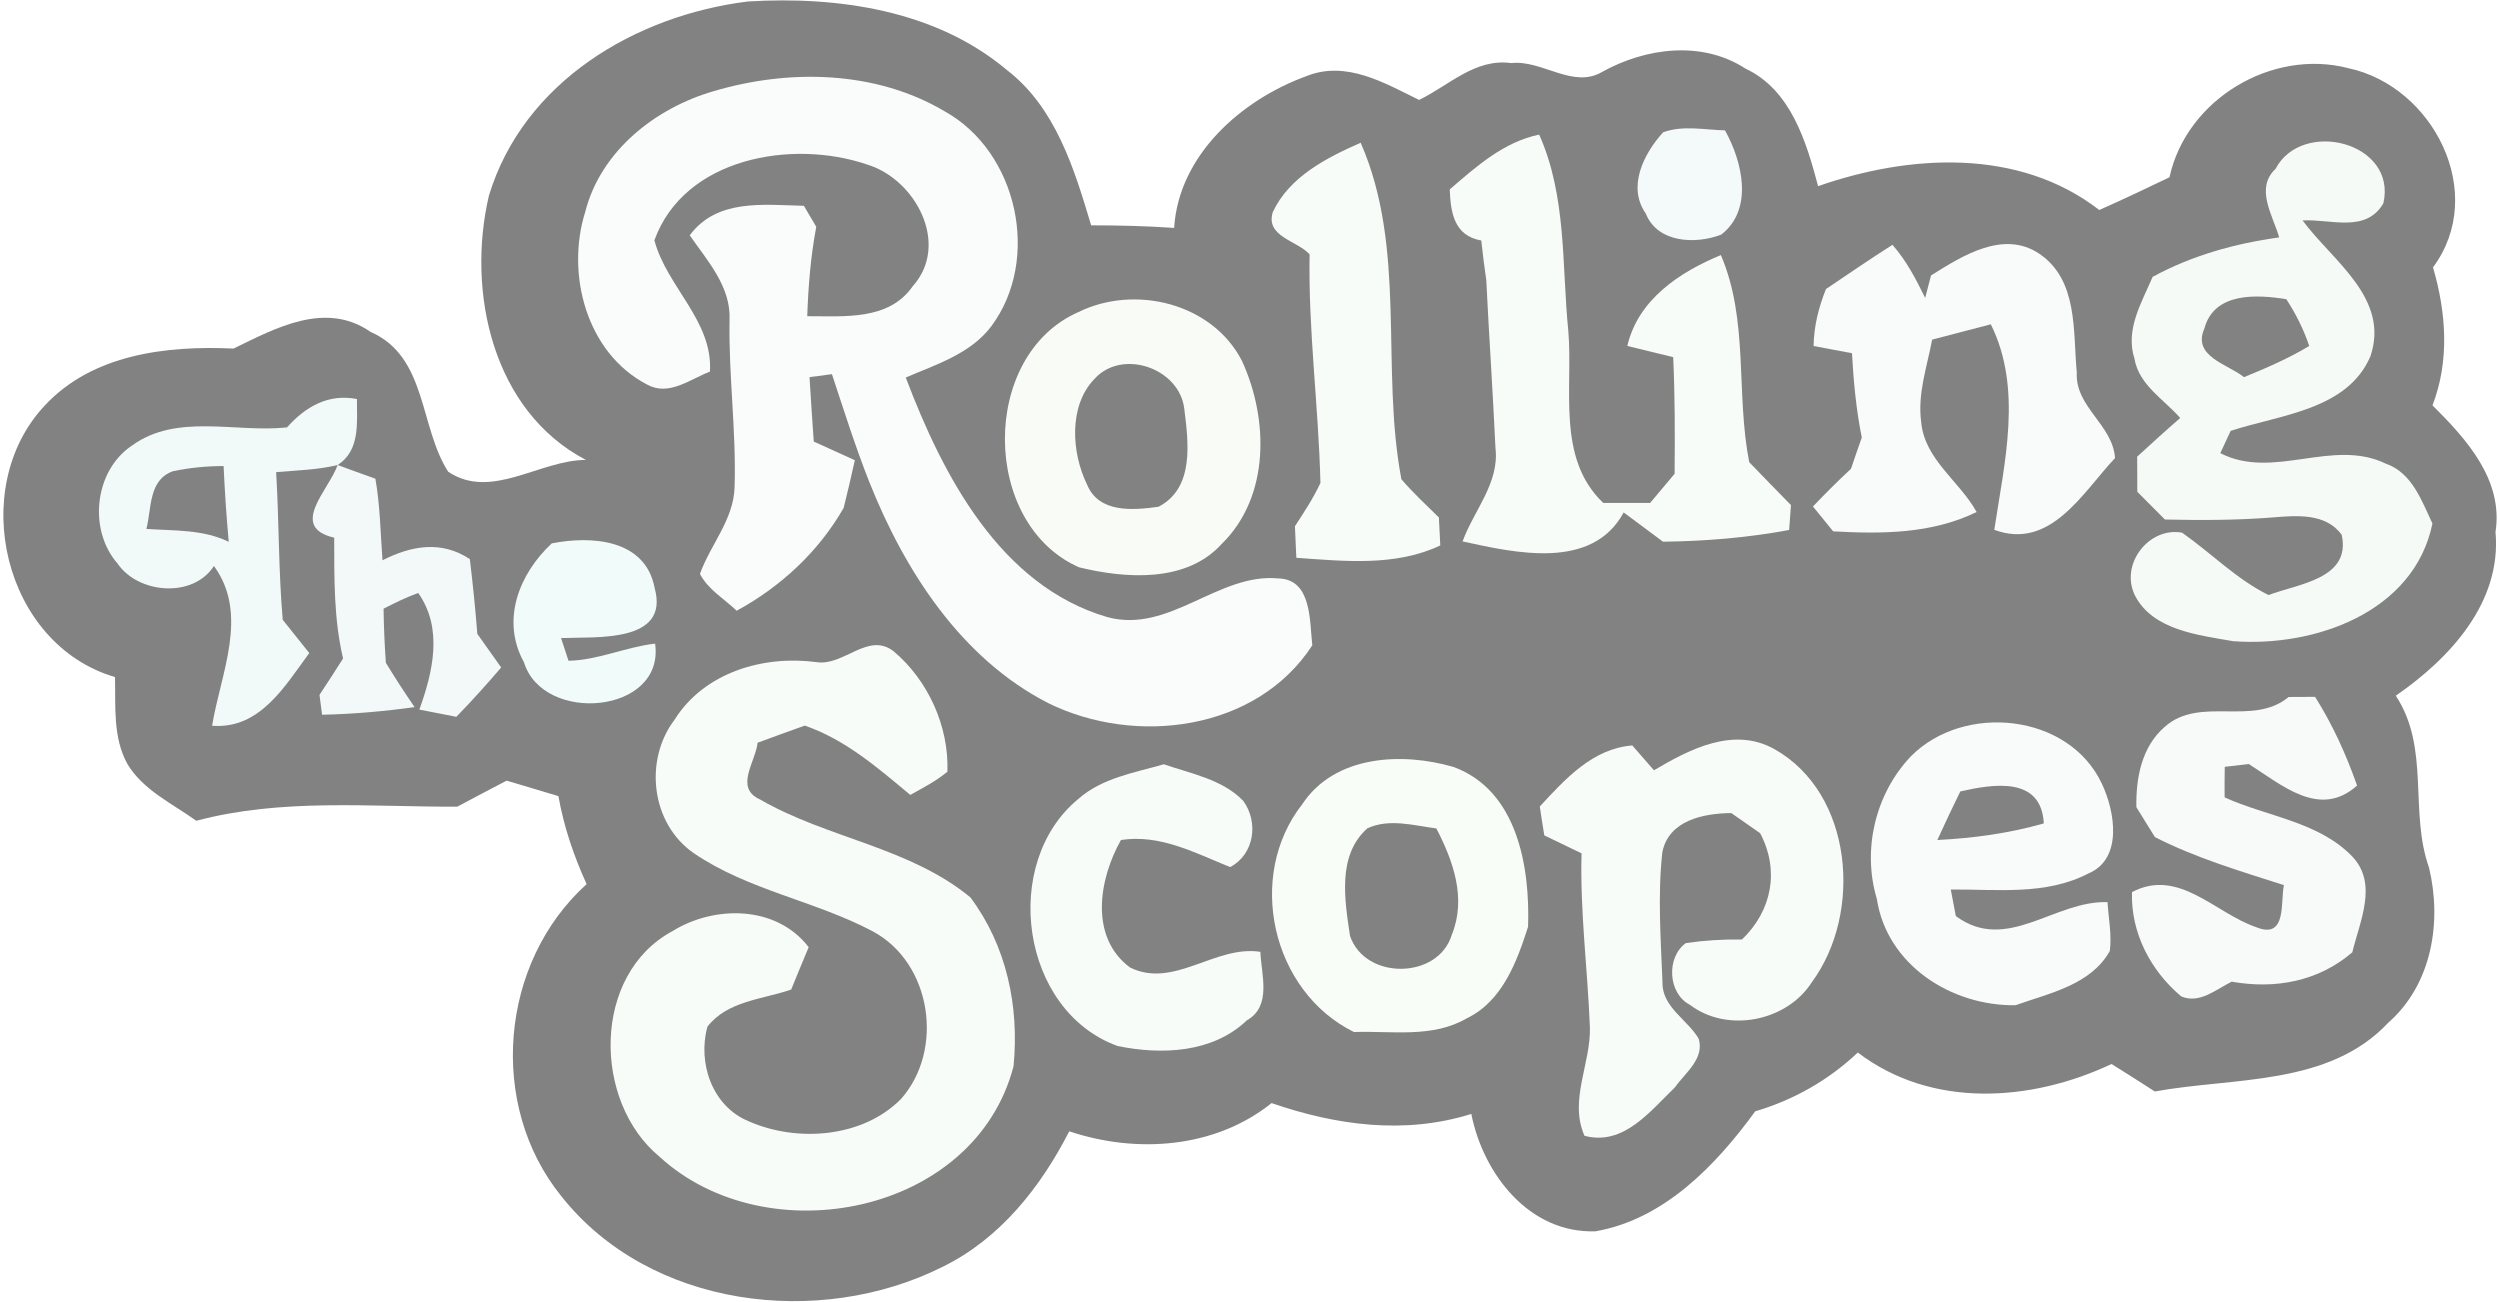
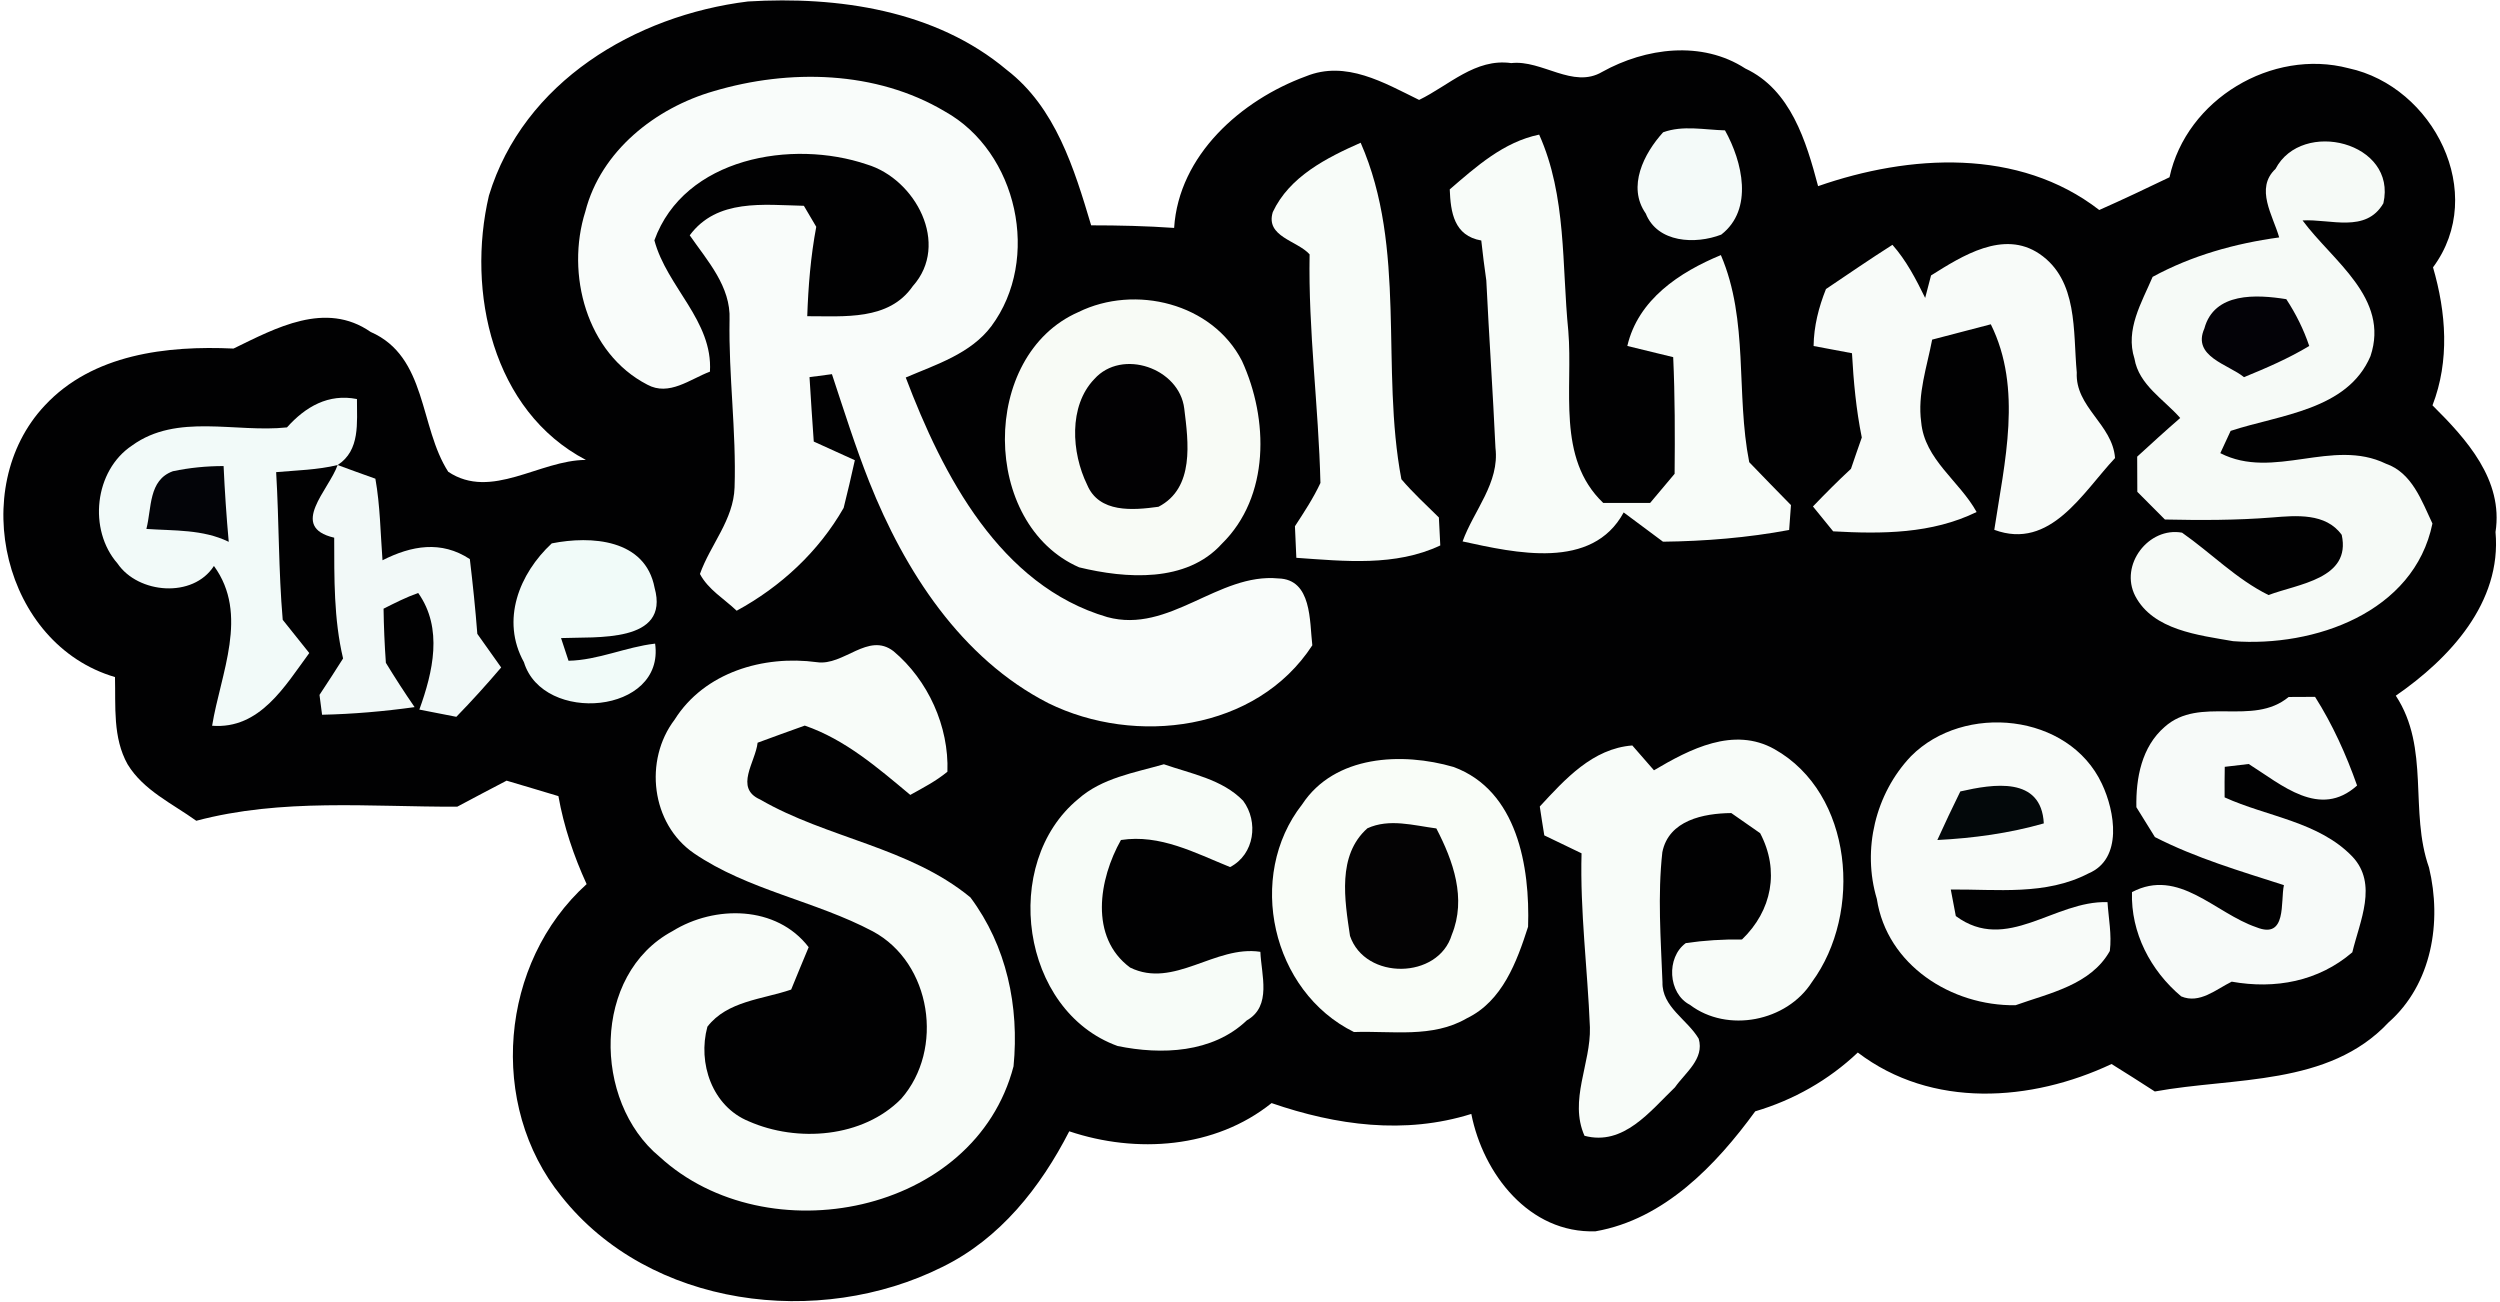
<svg xmlns="http://www.w3.org/2000/svg" version="1.1" x="0px" y="0px" width="194px" height="101px" viewBox="-0.262 -0.031 194 101" enable-background="new -0.262 -0.031 194 101" xml:space="preserve">
  <defs>
</defs>
-   <path fill="#828282" d="M37.68,15.143c2.682-8.818,11.352-13.979,20.102-15.06c6.979-0.42,14.561,0.67,20.08,5.31  c3.789,2.91,5.238,7.67,6.549,12.062c2.142,0,4.291,0.05,6.439,0.2c0.359-5.65,5.2-9.92,10.222-11.762  c3.109-1.27,6.068,0.5,8.789,1.83c2.313-1.12,4.359-3.25,7.15-2.858c2.391-0.271,4.789,2.028,7.061,0.68  c3.369-1.87,7.729-2.45,11.102-0.26c3.527,1.648,4.729,5.66,5.648,9.13c7.08-2.47,15.568-2.99,21.818,1.85  c1.83-0.81,3.641-1.67,5.451-2.54c1.311-6.05,7.959-10.02,13.898-8.46c6.568,1.41,10.818,9.7,6.551,15.45  c1.02,3.5,1.301,7.24-0.041,10.71c2.641,2.62,5.512,5.79,4.891,9.83c0.49,5.47-3.561,9.82-7.738,12.699  c2.68,4.08,1.029,8.971,2.578,13.341c1.012,4.2,0.23,9.05-3.148,12.021c-4.641,4.961-12,4.229-18.131,5.352  c-1.119-0.721-2.238-1.44-3.357-2.131c-6.24,2.938-13.951,3.479-19.691-0.892c-2.26,2.142-4.979,3.682-7.959,4.563  c-3.051,4.188-7.068,8.38-12.391,9.31c-5.141,0.182-8.721-4.449-9.641-9.108c-5.16,1.62-10.479,0.891-15.5-0.841  c-4.392,3.521-10.489,3.939-15.7,2.189c-2.229,4.35-5.369,8.34-9.852,10.529c-9.56,4.779-22.699,3.181-29.56-5.489  c-5.729-7.07-4.79-18.13,1.96-24.221c-1-2.189-1.771-4.471-2.189-6.829c-1.351-0.4-2.688-0.812-4.021-1.2  c-1.28,0.67-2.562,1.34-3.83,2.021c-6.771,0.021-13.62-0.67-20.25,1.092c-1.87-1.342-4.101-2.36-5.33-4.381  c-1.16-2.07-0.92-4.5-0.979-6.771c-8.66-2.54-11.471-14.64-5.46-21.06c3.721-4.011,9.489-4.671,14.659-4.432  c3.271-1.59,7.141-3.72,10.64-1.29c4.392,1.921,3.771,7.37,6.021,10.852c3.342,2.229,7.08-0.91,10.682-0.92  C37.95,31.864,35.93,22.594,37.68,15.143z" />
+   <path fill="#010102" d="M37.68,15.143c2.682-8.818,11.352-13.979,20.102-15.06c6.979-0.42,14.561,0.67,20.08,5.31  c3.789,2.91,5.238,7.67,6.549,12.062c2.142,0,4.291,0.05,6.439,0.2c0.359-5.65,5.2-9.92,10.222-11.762  c3.109-1.27,6.068,0.5,8.789,1.83c2.313-1.12,4.359-3.25,7.15-2.858c2.391-0.271,4.789,2.028,7.061,0.68  c3.369-1.87,7.729-2.45,11.102-0.26c3.527,1.648,4.729,5.66,5.648,9.13c7.08-2.47,15.568-2.99,21.818,1.85  c1.83-0.81,3.641-1.67,5.451-2.54c1.311-6.05,7.959-10.02,13.898-8.46c6.568,1.41,10.818,9.7,6.551,15.45  c1.02,3.5,1.301,7.24-0.041,10.71c2.641,2.62,5.512,5.79,4.891,9.83c0.49,5.47-3.561,9.82-7.738,12.699  c2.68,4.08,1.029,8.971,2.578,13.341c1.012,4.2,0.23,9.05-3.148,12.021c-4.641,4.961-12,4.229-18.131,5.352  c-1.119-0.721-2.238-1.44-3.357-2.131c-6.24,2.938-13.951,3.479-19.691-0.892c-2.26,2.142-4.979,3.682-7.959,4.563  c-3.051,4.188-7.068,8.38-12.391,9.31c-5.141,0.182-8.721-4.449-9.641-9.108c-5.16,1.62-10.479,0.891-15.5-0.841  c-4.392,3.521-10.489,3.939-15.7,2.189c-2.229,4.35-5.369,8.34-9.852,10.529c-9.56,4.779-22.699,3.181-29.56-5.489  c-5.729-7.07-4.79-18.13,1.96-24.221c-1-2.189-1.771-4.471-2.189-6.829c-1.351-0.4-2.688-0.812-4.021-1.2  c-1.28,0.67-2.562,1.34-3.83,2.021c-6.771,0.021-13.62-0.67-20.25,1.092c-1.87-1.342-4.101-2.36-5.33-4.381  c-1.16-2.07-0.92-4.5-0.979-6.771c-8.66-2.54-11.471-14.64-5.46-21.06c3.721-4.011,9.489-4.671,14.659-4.432  c3.271-1.59,7.141-3.72,10.64-1.29c4.392,1.921,3.771,7.37,6.021,10.852c3.342,2.229,7.08-0.91,10.682-0.92  C37.95,31.864,35.93,22.594,37.68,15.143z" />
  <path fill="#F9FCFA" d="M55.117,7.045c5.859-1.74,12.592-1.61,17.939,1.57c5.649,3.14,7.479,11.47,3.609,16.67  c-1.609,2.14-4.289,2.97-6.641,3.979c2.87,7.57,7.3,16.15,15.641,18.592c4.819,1.311,8.602-3.449,13.279-3  c2.609,0.068,2.41,3.329,2.63,5.188c-4.329,6.659-13.729,7.819-20.489,4.489c-6.779-3.469-11.148-10.279-13.891-17.169  c-1.09-2.75-1.971-5.562-2.898-8.36c-0.432,0.062-1.312,0.17-1.74,0.23c0.101,1.66,0.211,3.33,0.33,5  c1.061,0.479,2.119,0.96,3.188,1.448c-0.271,1.23-0.56,2.473-0.869,3.7c-1.938,3.392-4.881,6.12-8.301,7.979  c-0.979-0.931-2.21-1.642-2.851-2.852c0.811-2.277,2.609-4.197,2.688-6.72c0.142-4.34-0.47-8.67-0.39-13.01  c0.109-2.58-1.729-4.58-3.09-6.55c2.119-2.86,5.729-2.36,8.858-2.29c0.312,0.54,0.63,1.08,0.96,1.63  c-0.431,2.29-0.619,4.608-0.699,6.938c2.851-0.01,6.33,0.36,8.188-2.33c2.92-3.26,0.21-8.318-3.56-9.448  c-5.801-1.972-14.172-0.53-16.49,5.89c0.97,3.63,4.55,6.24,4.311,10.19c-1.54,0.579-3.17,1.93-4.859,1.01  c-4.729-2.44-6.34-8.602-4.811-13.43C46.358,11.684,50.608,8.344,55.117,7.045z" />
  <path fill="#F4FAF9" d="M128.796,10.235c1.54-0.562,3.2-0.19,4.801-0.15c1.351,2.42,2.239,6.13-0.29,8.09  c-2,0.771-4.949,0.65-5.859-1.64C125.988,14.455,127.307,11.875,128.796,10.235z" />
  <path fill="#F8FCF9" d="M98.507,16.425c1.289-2.75,4.17-4.21,6.818-5.38c3.602,8.21,1.53,17.5,3.16,26.11  c0.891,1.05,1.92,1.99,2.91,2.97c0.029,0.539,0.08,1.63,0.109,2.17c-3.49,1.65-7.439,1.22-11.17,0.96  c-0.031-0.609-0.08-1.841-0.109-2.45c0.71-1.09,1.43-2.18,1.979-3.358c-0.141-5.92-0.949-11.812-0.841-17.74  C100.407,18.635,97.917,18.344,98.507,16.425z" />
  <path fill="#F8FCF9" d="M112.238,14.665c2.068-1.78,4.182-3.68,6.939-4.25c2.141,4.77,1.75,10.13,2.261,15.23  c0.38,4.5-0.94,9.868,2.71,13.35c1.21,0,2.42,0,3.641,0c0.479-0.569,1.431-1.699,1.899-2.259c0.028-3.021,0.028-6.04-0.11-9.052  c-0.89-0.22-2.67-0.648-3.56-0.868c0.84-3.61,4.06-5.73,7.26-7.052c2.181,5.08,1.148,10.75,2.2,16.07  c1.068,1.11,2.148,2.22,3.239,3.33c-0.04,0.49-0.109,1.451-0.141,1.931c-3.229,0.603-6.511,0.87-9.79,0.91  c-1.021-0.771-2.04-1.511-3.051-2.271c-2.449,4.521-8.409,3.141-12.5,2.25c0.87-2.41,2.88-4.54,2.551-7.262  c-0.199-4.329-0.5-8.658-0.71-12.988c-0.149-1.04-0.28-2.07-0.391-3.102C112.568,18.264,112.306,16.445,112.238,14.665z" />
  <path fill="#F6FAF7" d="M176.318,13.075c2.061-3.92,9.45-2.08,8.37,2.67c-1.36,2.34-4.12,1.2-6.271,1.33  c2.319,3.14,6.779,6.02,5.271,10.53c-1.79,4.198-7.03,4.54-10.852,5.8c-0.199,0.43-0.601,1.29-0.801,1.729  c4.131,2.12,8.7-1.2,12.852,0.82c2.021,0.7,2.771,2.871,3.608,4.64c-1.42,6.92-9.188,9.609-15.47,9.13c-2.67-0.47-6.2-0.85-7.59-3.5  c-1.25-2.42,1.04-5.39,3.63-4.92c2.26,1.58,4.21,3.603,6.71,4.841c2.29-0.869,6.43-1.25,5.68-4.671c-1.239-1.72-3.55-1.5-5.39-1.35  c-2.771,0.22-5.55,0.22-8.33,0.159c-0.72-0.719-1.431-1.439-2.141-2.149c-0.011-0.92-0.011-1.83-0.011-2.729  c1.102-1.01,2.21-2.021,3.34-3c-1.271-1.45-3.21-2.57-3.55-4.602c-0.729-2.26,0.562-4.358,1.409-6.35  c3.051-1.66,6.391-2.59,9.82-3.06C176.117,16.684,174.707,14.594,176.318,13.075z" />
  <path fill="#F8FBF9" d="M149.586,21.344c2.42-1.52,5.619-3.56,8.409-1.68c3.021,2.05,2.602,6.04,2.9,9.21  c-0.13,2.7,2.778,4.021,2.97,6.64c-2.51,2.67-5.01,7.182-9.37,5.57c0.79-5.24,2.21-10.95-0.27-15.95  c-1.53,0.392-3.03,0.8-4.552,1.19c-0.398,2.108-1.148,4.22-0.851,6.398c0.261,2.91,2.971,4.57,4.301,6.979  c-3.479,1.701-7.358,1.711-11.131,1.5c-0.39-0.479-1.18-1.449-1.569-1.93c0.961-1,1.932-1.979,2.95-2.921  c0.271-0.819,0.562-1.619,0.84-2.431c-0.438-2.16-0.641-4.35-0.761-6.54c-0.75-0.14-2.229-0.42-2.979-0.56  c0.02-1.54,0.398-3.011,0.96-4.42c1.71-1.15,3.409-2.32,5.159-3.432c1.079,1.222,1.818,2.65,2.539,4.12  C149.247,22.655,149.478,21.785,149.586,21.344z" />
-   <path fill="#828282" d="M170.796,25.465c0.761-2.84,4.062-2.648,6.359-2.28c0.74,1.132,1.341,2.33,1.78,3.632  c-1.61,0.97-3.33,1.71-5.062,2.42C172.667,28.245,169.827,27.645,170.796,25.465z" />
+   <path fill="#030207" d="M170.796,25.465c0.761-2.84,4.062-2.648,6.359-2.28c0.74,1.132,1.341,2.33,1.78,3.632  c-1.61,0.97-3.33,1.71-5.062,2.42C172.667,28.245,169.827,27.645,170.796,25.465z" />
  <path fill="#F8FBF6" d="M83.427,24.184c4.391-2.158,10.391-0.688,12.688,3.79c2.07,4.512,2.181,10.53-1.569,14.2  c-2.75,3.04-7.449,2.7-11.068,1.82C75.858,40.654,75.757,27.545,83.427,24.184z" />
-   <path fill="#828282" d="M84.657,29.385c2.142-2.398,6.601-0.85,6.979,2.29c0.319,2.59,0.819,6.16-2,7.62  c-1.971,0.271-4.619,0.51-5.541-1.72C82.886,35.104,82.648,31.474,84.657,29.385z" />
+   <path fill="#020103" d="M84.657,29.385c2.142-2.398,6.601-0.85,6.979,2.29c0.319,2.59,0.819,6.16-2,7.62  c-1.971,0.271-4.619,0.51-5.541-1.72C82.886,35.104,82.648,31.474,84.657,29.385z" />
  <path fill="#F2FAF9" d="M22.007,33.135c1.439-1.608,3.221-2.64,5.431-2.2c-0.011,1.82,0.271,3.98-1.5,5.12  c-1.57,0.38-3.181,0.41-4.771,0.552c0.229,3.818,0.18,7.648,0.51,11.459c0.681,0.85,1.37,1.711,2.061,2.579  c-1.891,2.562-3.83,5.931-7.54,5.642c0.66-4.063,2.891-8.631,0.141-12.4c-1.62,2.529-5.88,2.16-7.479-0.188  c-2.29-2.61-1.811-7.21,1.13-9.161C13.467,32.014,18.037,33.565,22.007,33.135z" />
-   <path fill="#828282" d="M11.097,41.014c0.421-1.618,0.15-3.79,2.061-4.479c1.29-0.271,2.601-0.4,3.931-0.4  c0.09,1.95,0.22,3.91,0.399,5.88C15.478,41.035,13.247,41.164,11.097,41.014z" />
+   <path fill="#030408" d="M11.097,41.014c0.421-1.618,0.15-3.79,2.061-4.479c1.29-0.271,2.601-0.4,3.931-0.4  c0.09,1.95,0.22,3.91,0.399,5.88C15.478,41.035,13.247,41.164,11.097,41.014z" />
  <path fill="#F2F9F8" d="M25.938,36.054c0.729,0.271,2.188,0.802,2.93,1.062c0.37,2.08,0.392,4.21,0.552,6.33  c2.25-1.142,4.561-1.551,6.778-0.09c0.229,1.93,0.431,3.858,0.58,5.801c0.608,0.857,1.229,1.729,1.851,2.607  c-1.119,1.313-2.271,2.592-3.479,3.83c-0.721-0.141-2.148-0.42-2.87-0.561c1.05-2.91,1.858-6.299-0.09-9.049  c-0.931,0.329-1.812,0.777-2.688,1.219c0.021,1.391,0.078,2.801,0.18,4.201c0.709,1.16,1.449,2.31,2.229,3.438  c-2.38,0.33-4.779,0.54-7.18,0.591c-0.051-0.381-0.15-1.149-0.2-1.541c0.62-0.948,1.24-1.88,1.83-2.827  c-0.729-3.07-0.681-6.24-0.689-9.371C22.108,40.865,25.268,37.984,25.938,36.054z" />
  <path fill="#F1FBF9" d="M42.556,42.135c3.062-0.607,7.262-0.34,7.979,3.45c1.2,4.319-4.56,3.78-7.26,3.899  c0.142,0.438,0.431,1.318,0.58,1.76c2.312-0.049,4.438-1.069,6.72-1.33c0.771,5.461-8.699,6.291-10.18,1.441  C38.587,48.094,40.028,44.484,42.556,42.135z" />
  <path fill="#F8FCF9" d="M63.126,51.354c2.09,0.31,3.979-2.37,5.949-0.852c2.682,2.25,4.311,5.84,4.182,9.352  c-0.881,0.729-1.892,1.25-2.881,1.8c-2.521-2.102-5.051-4.3-8.188-5.379c-1.222,0.438-2.45,0.879-3.66,1.329  c-0.16,1.5-1.83,3.511,0.2,4.408c5.199,3.012,11.55,3.682,16.311,7.592c2.819,3.771,3.801,8.47,3.35,13.108  c-3,11.53-19.148,14.66-27.469,7.021c-5.201-4.29-5.25-14.16,1.01-17.512c3.279-2.028,8.07-2,10.561,1.25  c-0.46,1.092-0.908,2.19-1.359,3.29c-2.229,0.762-4.959,0.88-6.5,2.88c-0.771,2.82,0.371,6.183,3.211,7.342  c3.76,1.658,8.858,1.278,11.83-1.75c3.358-3.83,2.351-10.54-2.201-12.989c-4.469-2.37-9.68-3.19-13.898-6.07  c-3.311-2.29-3.88-7.21-1.488-10.357C54.398,52.135,58.988,50.795,63.126,51.354z" />
  <path fill="#F7FAF9" d="M167.717,56.375c2.729-2.438,6.829,0,9.619-2.32c0.511,0,1.54-0.01,2.051-0.01  c1.358,2.142,2.409,4.47,3.261,6.88c-2.9,2.61-5.852-0.06-8.41-1.67c-0.46,0.062-1.399,0.159-1.859,0.22  c-0.011,0.78-0.021,1.57-0.011,2.37c3.29,1.5,7.312,1.88,9.92,4.602c1.99,2.12,0.57,5-0.01,7.421c-2.63,2.26-5.99,2.88-9.359,2.278  c-1.21,0.591-2.489,1.75-3.921,1.142c-2.38-2-3.92-4.95-3.818-8.091c3.63-1.909,6.431,1.631,9.659,2.729  c2.381,0.96,1.852-1.989,2.131-3.271c-3.392-1.09-6.83-2.102-10.011-3.729c-0.359-0.58-1.08-1.739-1.438-2.318  C165.478,60.344,165.927,57.925,167.717,56.375z" />
  <path fill="#F8FCF9" d="M128.086,59.744c2.771-1.64,6.182-3.42,9.352-1.64c6.108,3.438,6.85,12.71,2.909,18.068  c-1.949,3.07-6.562,3.979-9.471,1.771c-1.71-0.88-1.851-3.682-0.319-4.79c1.431-0.21,2.891-0.3,4.359-0.279  c2.33-2.24,2.931-5.36,1.409-8.25c-0.56-0.391-1.68-1.17-2.239-1.561c-2.141,0.021-4.858,0.55-5.351,3.04  c-0.37,3.34-0.12,6.721,0.011,10.079c-0.051,1.931,1.92,2.881,2.811,4.392c0.461,1.567-1.051,2.64-1.841,3.77  c-1.931,1.852-3.988,4.57-7.021,3.762c-1.22-2.75,0.5-5.609,0.42-8.42c-0.181-4.512-0.771-8.99-0.649-13.5  c-0.971-0.472-1.938-0.932-2.891-1.392c-0.09-0.561-0.271-1.681-0.35-2.24c1.959-2.118,4.1-4.5,7.18-4.737  C126.827,58.295,127.667,59.264,128.086,59.744z" />
  <path fill="#F8FBF9" d="M148.028,58.654c4.101-4.142,12.25-3.352,14.819,2.141c1.011,2.13,1.641,5.82-1.04,6.95  c-3.319,1.729-7.109,1.22-10.689,1.25c0.091,0.51,0.29,1.55,0.391,2.06c3.95,2.92,7.642-1.22,11.771-1.08  c0.08,1.25,0.34,2.521,0.181,3.79c-1.479,2.643-4.699,3.271-7.319,4.21c-4.971,0.07-9.979-3.118-10.761-8.25  C144.228,65.893,145.268,61.554,148.028,58.654z" />
  <path fill="#F9FDF8" d="M100.788,62.385c2.521-3.83,7.761-4.061,11.75-2.898c4.96,1.83,5.931,7.761,5.779,12.398  c-0.87,2.71-1.99,5.771-4.75,7.102c-2.67,1.561-5.83,0.96-8.761,1.068C98.417,76.904,96.407,67.965,100.788,62.385z" />
  <path fill="#F7FCF8" d="M83.407,61.974c1.851-1.64,4.36-2.038,6.649-2.698c2.109,0.738,4.529,1.16,6.149,2.83  c1.21,1.63,0.89,4.158-1.011,5.148c-2.729-1.101-5.43-2.568-8.471-2.101c-1.709,3.03-2.471,7.54,0.711,9.898  c3.398,1.67,6.6-1.76,10.109-1.22c0.068,1.779,0.909,4.21-1.052,5.319c-2.659,2.54-6.63,2.688-10.028,1.989  C78.938,78.415,77.367,66.955,83.407,61.974z" />
-   <path fill="#828282" d="M151.858,61.385c2.55-0.58,6.29-1.198,6.479,2.48c-2.688,0.77-5.471,1.147-8.261,1.289  C150.648,63.885,151.247,62.635,151.858,61.385z" />
-   <path fill="#828282" d="M105.847,64.245c1.699-0.78,3.58-0.221,5.351,0.01c1.312,2.521,2.351,5.439,1.2,8.25  c-1.04,3.47-6.721,3.55-7.9,0.09C104.087,69.814,103.488,66.344,105.847,64.245z" />
+   <path fill="#03080A" d="M151.858,61.385c2.55-0.58,6.29-1.198,6.479,2.48c-2.688,0.77-5.471,1.147-8.261,1.289  C150.648,63.885,151.247,62.635,151.858,61.385z" />
+   <path fill="#040304" d="M105.847,64.245c1.699-0.78,3.58-0.221,5.351,0.01c1.312,2.521,2.351,5.439,1.2,8.25  c-1.04,3.47-6.721,3.55-7.9,0.09C104.087,69.814,103.488,66.344,105.847,64.245z" />
</svg>
